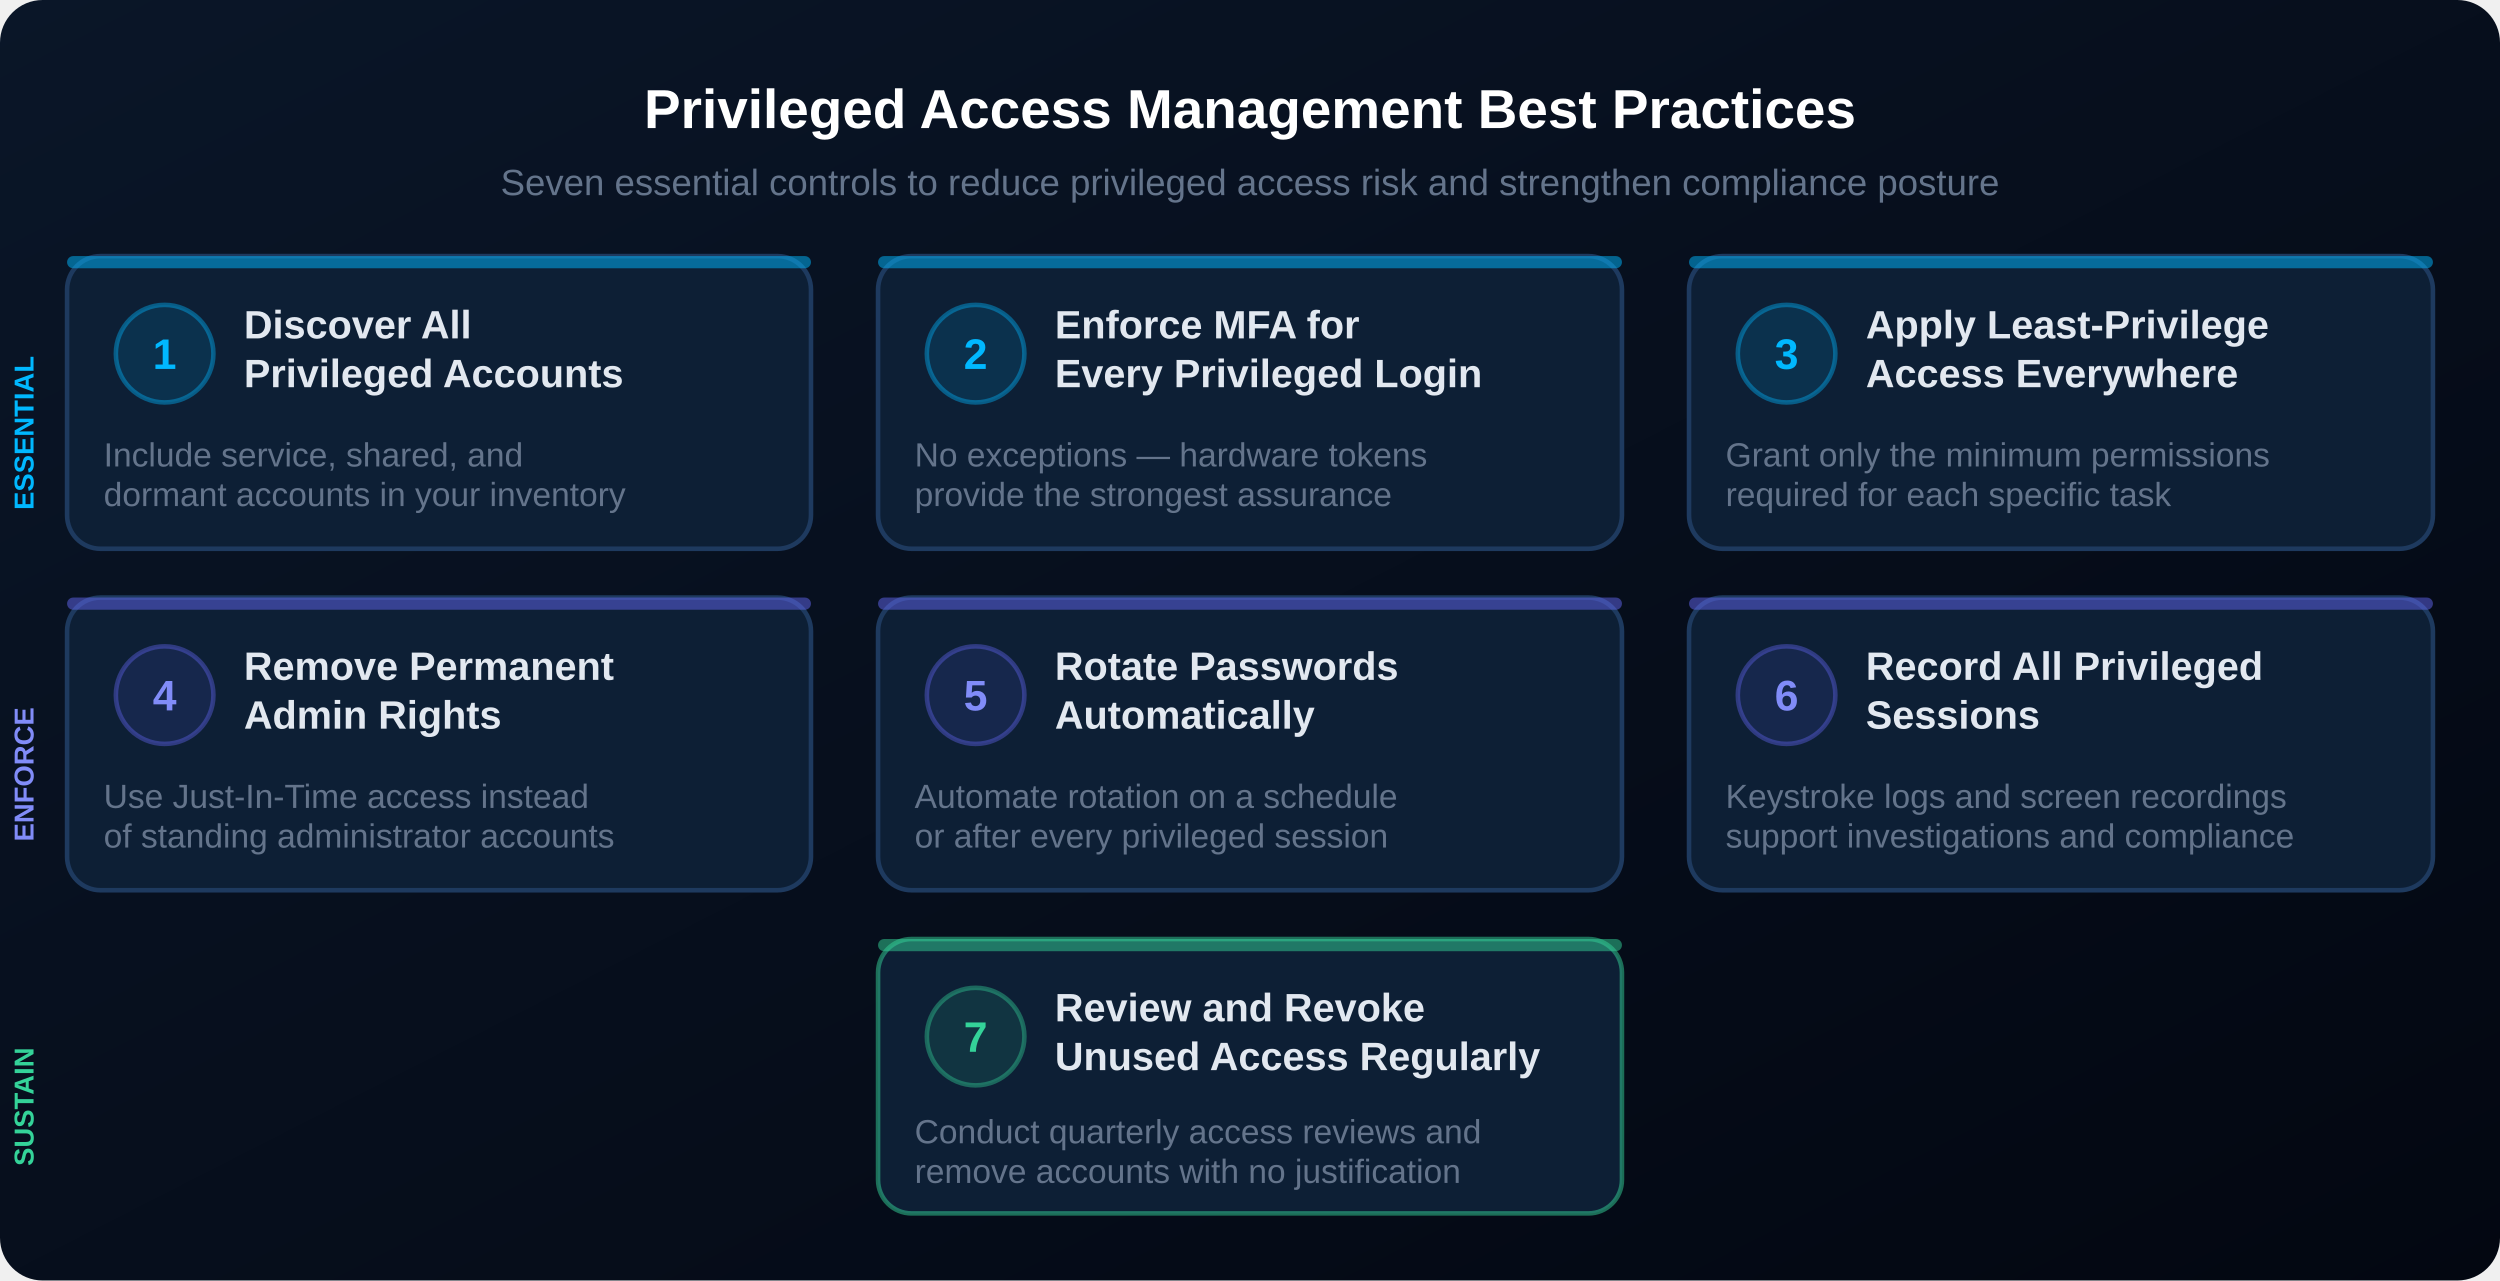
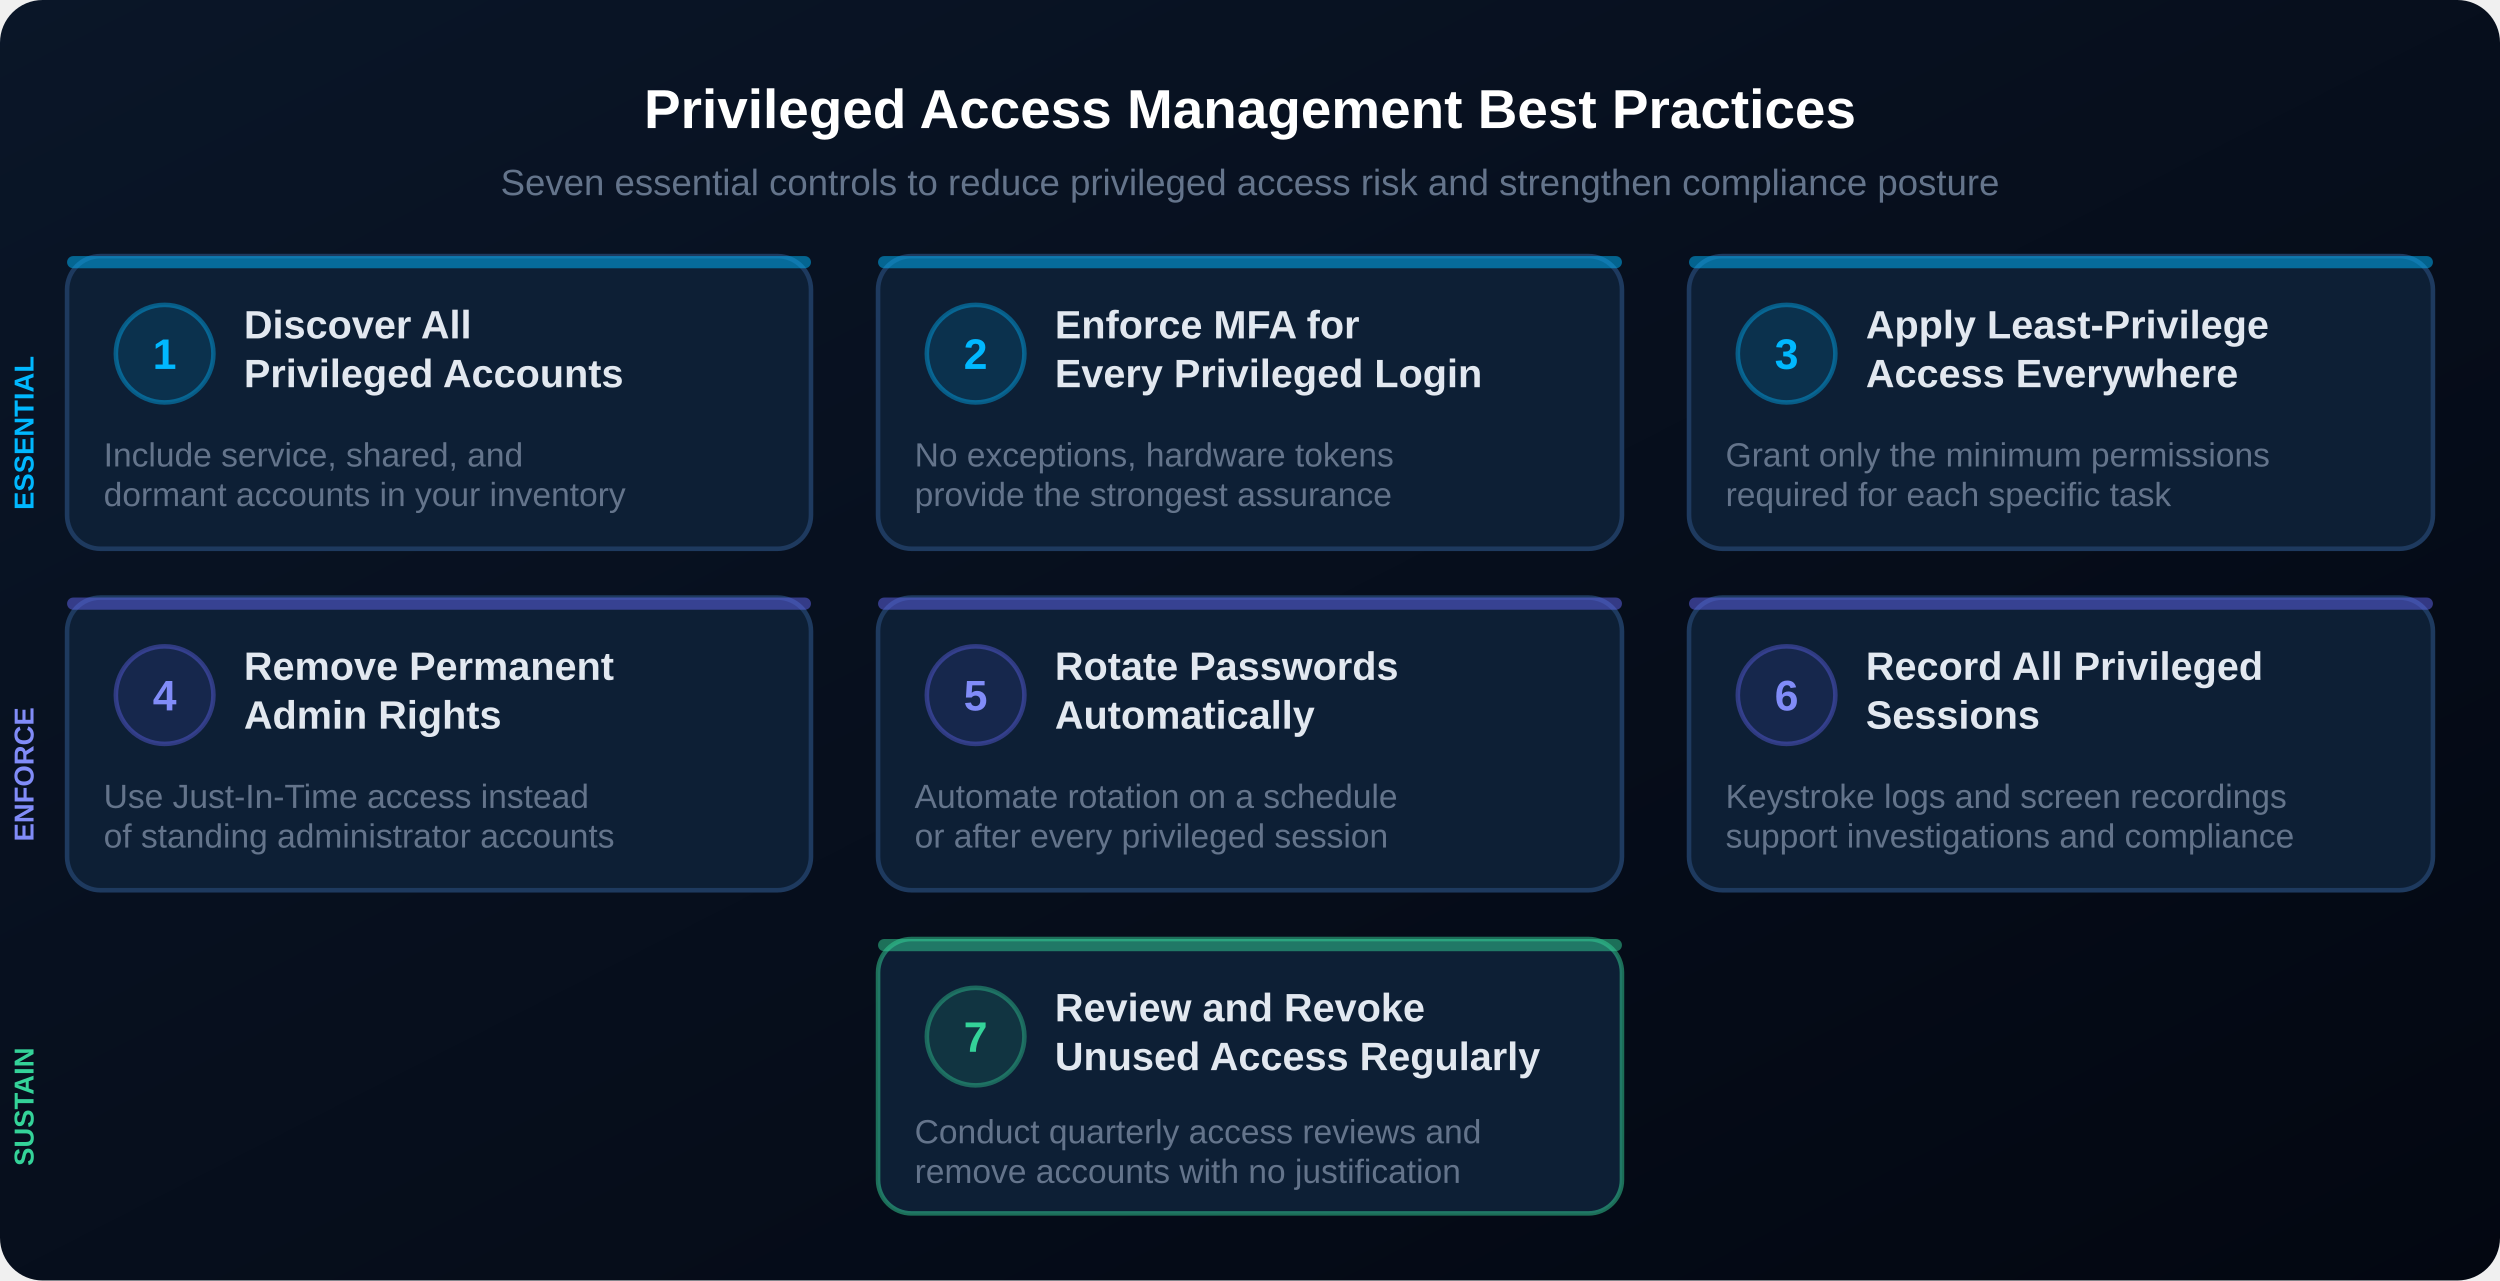
<svg xmlns="http://www.w3.org/2000/svg" viewBox="0 0 820 420" width="820" height="420">
  <defs>
    <linearGradient id="bg3" x1="0%" y1="0%" x2="100%" y2="100%">
      <stop offset="0%" style="stop-color:#0A1628" />
      <stop offset="100%" style="stop-color:#030711" />
    </linearGradient>
  </defs>
  <rect width="820" height="420" fill="url(#bg3)" rx="14" />
  <text x="410" y="42" text-anchor="middle" font-family="-apple-system, BlinkMacSystemFont, 'Segoe UI', Arial, sans-serif" font-size="18" font-weight="700" fill="#ffffff">Privileged Access Management Best Practices</text>
  <text x="410" y="64" text-anchor="middle" font-family="Arial, sans-serif" font-size="12" fill="#64748b">Seven essential controls to reduce privileged access risk and strengthen compliance posture</text>
  <rect x="22" y="84" width="244" height="96" rx="11" fill="#0D1F35" stroke="#1e3a5f" stroke-width="1.5" />
  <rect x="22" y="84" width="244" height="4" rx="2" fill="#00B8FF" fill-opacity="0.5" />
  <circle cx="54" cy="116" r="16" fill="#00B8FF" fill-opacity="0.12" stroke="#00B8FF" stroke-width="1.5" stroke-opacity="0.4" />
  <text x="54" y="121" text-anchor="middle" font-family="Arial, sans-serif" font-size="14" font-weight="700" fill="#00B8FF">1</text>
  <text x="80" y="111" font-family="Arial, sans-serif" font-size="13" font-weight="600" fill="#e2e8f0">Discover All</text>
  <text x="80" y="127" font-family="Arial, sans-serif" font-size="13" font-weight="600" fill="#e2e8f0">Privileged Accounts</text>
  <text x="34" y="153" font-family="Arial, sans-serif" font-size="11" fill="#64748b">Include service, shared, and</text>
  <text x="34" y="166" font-family="Arial, sans-serif" font-size="11" fill="#64748b">dormant accounts in your inventory</text>
  <rect x="288" y="84" width="244" height="96" rx="11" fill="#0D1F35" stroke="#1e3a5f" stroke-width="1.5" />
  <rect x="288" y="84" width="244" height="4" rx="2" fill="#00B8FF" fill-opacity="0.5" />
  <circle cx="320" cy="116" r="16" fill="#00B8FF" fill-opacity="0.12" stroke="#00B8FF" stroke-width="1.5" stroke-opacity="0.4" />
  <text x="320" y="121" text-anchor="middle" font-family="Arial, sans-serif" font-size="14" font-weight="700" fill="#00B8FF">2</text>
  <text x="346" y="111" font-family="Arial, sans-serif" font-size="13" font-weight="600" fill="#e2e8f0">Enforce MFA for</text>
  <text x="346" y="127" font-family="Arial, sans-serif" font-size="13" font-weight="600" fill="#e2e8f0">Every Privileged Login</text>
-   <text x="300" y="153" font-family="Arial, sans-serif" font-size="11" fill="#64748b">No exceptions — hardware tokens</text>
+   <text x="300" y="153" font-family="Arial, sans-serif" font-size="11" fill="#64748b">No exceptions, hardware tokens</text>
  <text x="300" y="166" font-family="Arial, sans-serif" font-size="11" fill="#64748b">provide the strongest assurance</text>
  <rect x="554" y="84" width="244" height="96" rx="11" fill="#0D1F35" stroke="#1e3a5f" stroke-width="1.5" />
  <rect x="554" y="84" width="244" height="4" rx="2" fill="#00B8FF" fill-opacity="0.5" />
  <circle cx="586" cy="116" r="16" fill="#00B8FF" fill-opacity="0.12" stroke="#00B8FF" stroke-width="1.5" stroke-opacity="0.4" />
  <text x="586" y="121" text-anchor="middle" font-family="Arial, sans-serif" font-size="14" font-weight="700" fill="#00B8FF">3</text>
  <text x="612" y="111" font-family="Arial, sans-serif" font-size="13" font-weight="600" fill="#e2e8f0">Apply Least-Privilege</text>
  <text x="612" y="127" font-family="Arial, sans-serif" font-size="13" font-weight="600" fill="#e2e8f0">Access Everywhere</text>
  <text x="566" y="153" font-family="Arial, sans-serif" font-size="11" fill="#64748b">Grant only the minimum permissions</text>
  <text x="566" y="166" font-family="Arial, sans-serif" font-size="11" fill="#64748b">required for each specific task</text>
  <rect x="22" y="196" width="244" height="96" rx="11" fill="#0D1F35" stroke="#1e3a5f" stroke-width="1.5" />
  <rect x="22" y="196" width="244" height="4" rx="2" fill="#6366f1" fill-opacity="0.5" />
  <circle cx="54" cy="228" r="16" fill="#6366f1" fill-opacity="0.12" stroke="#6366f1" stroke-width="1.5" stroke-opacity="0.4" />
  <text x="54" y="233" text-anchor="middle" font-family="Arial, sans-serif" font-size="14" font-weight="700" fill="#818cf8">4</text>
  <text x="80" y="223" font-family="Arial, sans-serif" font-size="13" font-weight="600" fill="#e2e8f0">Remove Permanent</text>
  <text x="80" y="239" font-family="Arial, sans-serif" font-size="13" font-weight="600" fill="#e2e8f0">Admin Rights</text>
  <text x="34" y="265" font-family="Arial, sans-serif" font-size="11" fill="#64748b">Use Just-In-Time access instead</text>
  <text x="34" y="278" font-family="Arial, sans-serif" font-size="11" fill="#64748b">of standing administrator accounts</text>
  <rect x="288" y="196" width="244" height="96" rx="11" fill="#0D1F35" stroke="#1e3a5f" stroke-width="1.5" />
  <rect x="288" y="196" width="244" height="4" rx="2" fill="#6366f1" fill-opacity="0.5" />
  <circle cx="320" cy="228" r="16" fill="#6366f1" fill-opacity="0.12" stroke="#6366f1" stroke-width="1.5" stroke-opacity="0.4" />
  <text x="320" y="233" text-anchor="middle" font-family="Arial, sans-serif" font-size="14" font-weight="700" fill="#818cf8">5</text>
  <text x="346" y="223" font-family="Arial, sans-serif" font-size="13" font-weight="600" fill="#e2e8f0">Rotate Passwords</text>
  <text x="346" y="239" font-family="Arial, sans-serif" font-size="13" font-weight="600" fill="#e2e8f0">Automatically</text>
  <text x="300" y="265" font-family="Arial, sans-serif" font-size="11" fill="#64748b">Automate rotation on a schedule</text>
  <text x="300" y="278" font-family="Arial, sans-serif" font-size="11" fill="#64748b">or after every privileged session</text>
  <rect x="554" y="196" width="244" height="96" rx="11" fill="#0D1F35" stroke="#1e3a5f" stroke-width="1.5" />
  <rect x="554" y="196" width="244" height="4" rx="2" fill="#6366f1" fill-opacity="0.5" />
  <circle cx="586" cy="228" r="16" fill="#6366f1" fill-opacity="0.12" stroke="#6366f1" stroke-width="1.5" stroke-opacity="0.4" />
  <text x="586" y="233" text-anchor="middle" font-family="Arial, sans-serif" font-size="14" font-weight="700" fill="#818cf8">6</text>
  <text x="612" y="223" font-family="Arial, sans-serif" font-size="13" font-weight="600" fill="#e2e8f0">Record All Privileged</text>
  <text x="612" y="239" font-family="Arial, sans-serif" font-size="13" font-weight="600" fill="#e2e8f0">Sessions</text>
  <text x="566" y="265" font-family="Arial, sans-serif" font-size="11" fill="#64748b">Keystroke logs and screen recordings</text>
  <text x="566" y="278" font-family="Arial, sans-serif" font-size="11" fill="#64748b">support investigations and compliance</text>
  <rect x="288" y="308" width="244" height="90" rx="11" fill="#0D1F35" stroke="#34d399" stroke-width="1.5" stroke-opacity="0.5" />
  <rect x="288" y="308" width="244" height="4" rx="2" fill="#34d399" fill-opacity="0.5" />
  <circle cx="320" cy="340" r="16" fill="#34d399" fill-opacity="0.12" stroke="#34d399" stroke-width="1.5" stroke-opacity="0.4" />
  <text x="320" y="345" text-anchor="middle" font-family="Arial, sans-serif" font-size="14" font-weight="700" fill="#34d399">7</text>
  <text x="346" y="335" font-family="Arial, sans-serif" font-size="13" font-weight="600" fill="#e2e8f0">Review and Revoke</text>
  <text x="346" y="351" font-family="Arial, sans-serif" font-size="13" font-weight="600" fill="#e2e8f0">Unused Access Regularly</text>
  <text x="300" y="375" font-family="Arial, sans-serif" font-size="11" fill="#64748b">Conduct quarterly access reviews and</text>
  <text x="300" y="388" font-family="Arial, sans-serif" font-size="11" fill="#64748b">remove accounts with no justification</text>
  <text x="11" y="142" font-family="Arial, sans-serif" font-size="9" font-weight="600" fill="#00B8FF" transform="rotate(-90, 11, 142)" text-anchor="middle">ESSENTIAL</text>
  <text x="11" y="254" font-family="Arial, sans-serif" font-size="9" font-weight="600" fill="#818cf8" transform="rotate(-90, 11, 254)" text-anchor="middle">ENFORCE</text>
  <text x="11" y="363" font-family="Arial, sans-serif" font-size="9" font-weight="600" fill="#34d399" transform="rotate(-90, 11, 363)" text-anchor="middle">SUSTAIN</text>
</svg>
